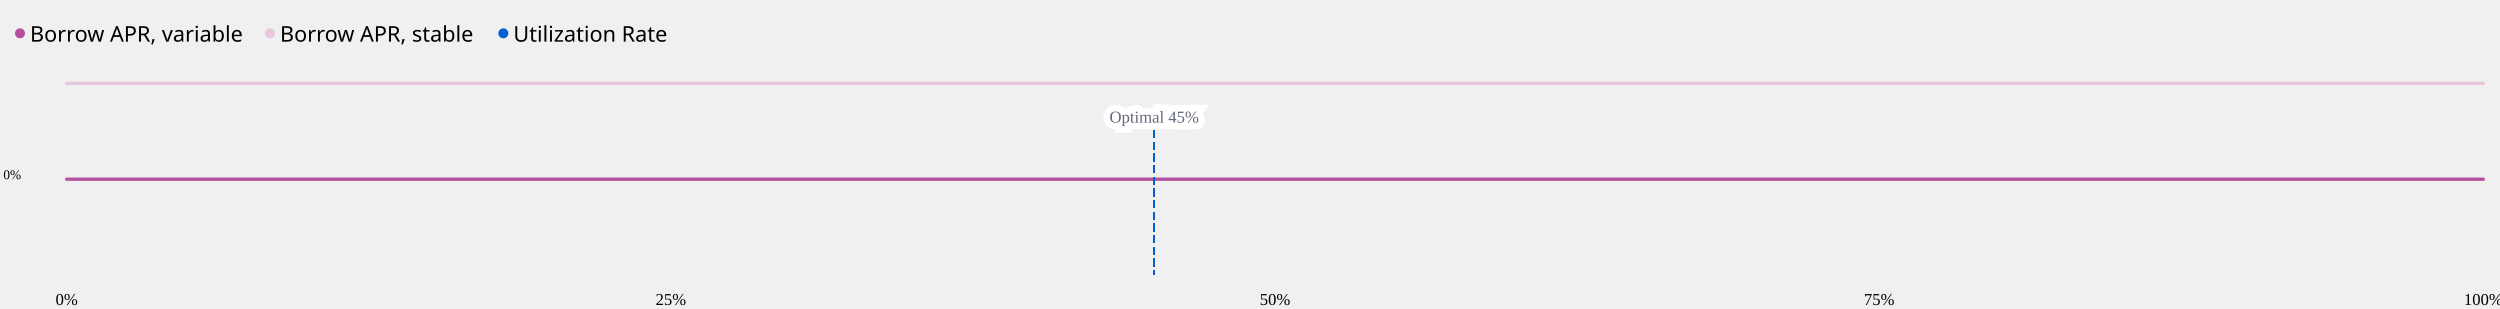
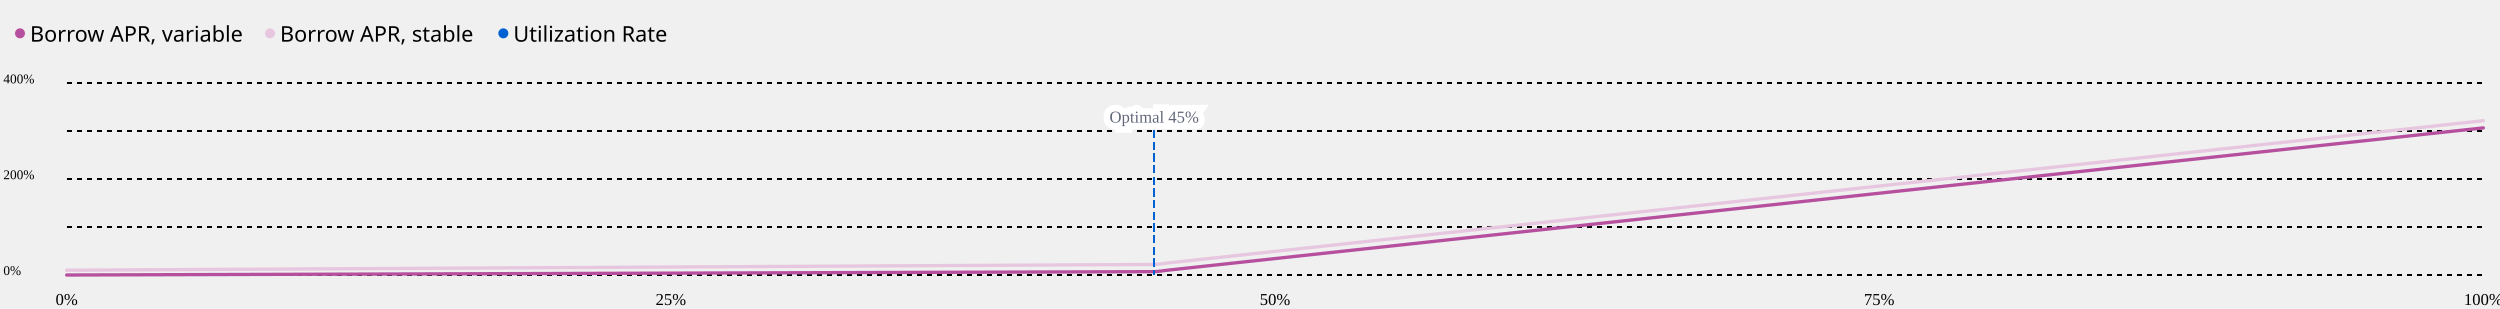
<svg xmlns="http://www.w3.org/2000/svg" style="background: white;" width="1500" height="185">
  <g style="color: black; font-size: 13px; font-family: sans-serif; transform: translate(18px, 25px);">
    <g>
      <circle r="3" cx="-6" cy="-5" style="fill: #B6509E" />
      <text>Borrow APR, variable</text>
    </g>
    <g style="transform: translateX(150px);">
      <circle r="3" cx="-6" cy="-5" style="fill: rgb(231, 198, 223)" />
      <text>Borrow APR, stable</text>
    </g>
    <g style="transform: translateX(290px);">
      <circle r="3" cx="-6" cy="-5" style="fill: rgb(0, 98, 210)" />
      <text>Utilization Rate</text>
    </g>
  </g>
  <g class="visx-group" transform="translate(40, 50)">
    <g class="visx-group visx-rows" transform="translate(0, 0)">
+       <line class="visx-line" x1="0" y1="115" x2="1450" y2="115" fill="transparent" shape-rendering="crispEdges" stroke="#000" stroke-width="1" stroke-dasharray="3,3" pointer-events="none" />
+       <line class="visx-line" x1="0" y1="86.25" x2="1450" y2="86.25" fill="transparent" shape-rendering="crispEdges" stroke="#000" stroke-width="1" stroke-dasharray="3,3" pointer-events="none" />
      <line class="visx-line" x1="0" y1="57.5" x2="1450" y2="57.5" fill="transparent" shape-rendering="crispEdges" stroke="#000" stroke-width="1" stroke-dasharray="3,3" pointer-events="none" />
+       <line class="visx-line" x1="0" y1="28.75" x2="1450" y2="28.75" fill="transparent" shape-rendering="crispEdges" stroke="#000" stroke-width="1" stroke-dasharray="3,3" pointer-events="none" />
+       <line class="visx-line" x1="0" y1="0" x2="1450" y2="0" fill="transparent" shape-rendering="crispEdges" stroke="#000" stroke-width="1" stroke-dasharray="3,3" pointer-events="none" />
    </g>
-     <path class="visx-linepath" d="M0,57.5C2.417,57.5,4.833,57.5,7.25,57.5C9.667,57.5,12.083,57.5,14.5,57.5C16.917,57.5,19.333,57.5,21.75,57.5C24.167,57.5,26.583,57.5,29,57.5C31.417,57.5,33.833,57.5,36.25,57.5C38.667,57.5,41.083,57.5,43.5,57.5C45.917,57.5,48.333,57.5,50.75,57.5C53.167,57.5,55.583,57.5,58,57.5C60.417,57.5,62.833,57.5,65.25,57.5C67.667,57.5,70.083,57.5,72.5,57.5C74.917,57.5,77.333,57.5,79.75,57.5C82.167,57.5,84.583,57.5,87,57.5C89.417,57.5,91.833,57.5,94.25,57.5C96.667,57.5,99.083,57.5,101.5,57.5C103.917,57.5,106.333,57.5,108.75,57.5C111.167,57.5,113.583,57.5,116,57.5C118.417,57.5,120.833,57.5,123.25,57.5C125.667,57.5,128.083,57.5,130.5,57.5C132.917,57.5,135.333,57.5,137.75,57.5C140.167,57.5,142.583,57.5,145,57.5C147.417,57.5,149.833,57.5,152.25,57.5C154.667,57.5,157.083,57.5,159.5,57.5C161.917,57.5,164.333,57.5,166.75,57.5C169.167,57.5,171.583,57.5,174,57.5C176.417,57.5,178.833,57.5,181.25,57.5C183.667,57.5,186.083,57.5,188.5,57.5C190.917,57.5,193.333,57.5,195.75,57.5C198.167,57.5,200.583,57.5,203,57.5C205.417,57.5,207.833,57.5,210.25,57.5C212.667,57.5,215.083,57.5,217.5,57.5C219.917,57.5,222.333,57.5,224.75,57.5C227.167,57.5,229.583,57.5,232,57.5C234.417,57.5,236.833,57.5,239.25,57.5C241.667,57.5,244.083,57.5,246.5,57.5C248.917,57.5,251.333,57.5,253.75,57.5C256.167,57.5,258.583,57.5,261,57.5C263.417,57.5,265.833,57.5,268.25,57.5C270.667,57.5,273.083,57.5,275.5,57.5C277.917,57.5,280.333,57.5,282.75,57.5C285.167,57.5,287.583,57.5,290,57.5C292.417,57.5,294.833,57.5,297.25,57.5C299.667,57.5,302.083,57.5,304.5,57.5C306.917,57.5,309.333,57.5,311.75,57.5C314.167,57.5,316.583,57.5,319,57.5C321.417,57.5,323.833,57.5,326.25,57.5C328.667,57.5,331.083,57.5,333.5,57.5C335.917,57.5,338.333,57.5,340.75,57.5C343.167,57.5,345.583,57.5,348,57.5C350.417,57.5,352.833,57.5,355.25,57.5C357.667,57.5,360.083,57.5,362.5,57.5C364.917,57.5,367.333,57.5,369.75,57.5C372.167,57.5,374.583,57.5,377,57.5C379.417,57.5,381.833,57.5,384.25,57.5C386.667,57.5,389.083,57.5,391.5,57.5C393.917,57.5,396.333,57.5,398.75,57.5C401.167,57.5,403.583,57.5,406,57.5C408.417,57.5,410.833,57.5,413.25,57.5C415.667,57.5,418.083,57.5,420.5,57.5C422.917,57.5,425.333,57.5,427.75,57.5C430.167,57.5,432.583,57.5,435,57.5C437.417,57.5,439.833,57.5,442.25,57.5C444.667,57.5,447.083,57.5,449.5,57.5C451.917,57.5,454.333,57.5,456.75,57.5C459.167,57.5,461.583,57.5,464,57.5C466.417,57.5,468.833,57.5,471.25,57.5C473.667,57.5,476.083,57.5,478.5,57.5C480.917,57.5,483.333,57.5,485.75,57.5C488.167,57.5,490.583,57.5,493,57.5C495.417,57.5,497.833,57.5,500.25,57.5C502.667,57.5,505.083,57.5,507.5,57.5C509.917,57.5,512.333,57.5,514.75,57.5C517.167,57.5,519.583,57.5,522,57.5C524.417,57.5,526.833,57.5,529.25,57.5C531.667,57.5,534.083,57.5,536.5,57.5C538.917,57.5,541.333,57.5,543.75,57.5C546.167,57.5,548.583,57.5,551,57.5C553.417,57.5,555.833,57.5,558.25,57.5C560.667,57.5,563.083,57.5,565.5,57.5C567.917,57.5,570.333,57.5,572.75,57.5C575.167,57.5,577.583,57.5,580,57.5C582.417,57.5,584.833,57.5,587.25,57.5C589.667,57.5,592.083,57.5,594.5,57.5C596.917,57.5,599.333,57.5,601.75,57.5C604.167,57.5,606.583,57.5,609,57.5C611.417,57.5,613.833,57.5,616.25,57.5C618.667,57.5,621.083,57.5,623.5,57.5C625.917,57.5,628.333,57.5,630.75,57.5C633.167,57.5,635.583,57.5,638,57.5C640.417,57.5,642.833,57.5,645.25,57.5C647.667,57.5,650.083,57.5,652.5,57.5C654.917,57.5,657.333,57.5,659.75,57.5C662.167,57.5,664.583,57.5,667,57.5C669.417,57.5,671.833,57.5,674.25,57.5C676.667,57.5,679.083,57.5,681.5,57.5C683.917,57.5,686.333,57.5,688.75,57.5C691.167,57.5,693.583,57.5,696,57.5C698.417,57.5,700.833,57.5,703.25,57.5C705.667,57.5,708.083,57.5,710.5,57.5C712.917,57.5,715.333,57.5,717.75,57.5C720.167,57.5,722.583,57.5,725,57.5C727.417,57.5,729.833,57.5,732.25,57.5C734.667,57.5,737.083,57.5,739.5,57.5C741.917,57.5,744.333,57.5,746.75,57.5C749.167,57.5,751.583,57.5,754,57.5C756.417,57.5,758.833,57.5,761.25,57.5C763.667,57.5,766.083,57.5,768.5,57.5C770.917,57.5,773.333,57.5,775.75,57.5C778.167,57.5,780.583,57.5,783,57.5C785.417,57.5,787.833,57.5,790.25,57.5C792.667,57.5,795.083,57.5,797.5,57.5C799.917,57.5,802.333,57.5,804.75,57.5C807.167,57.5,809.583,57.5,812,57.5C814.417,57.5,816.833,57.5,819.25,57.5C821.667,57.5,824.083,57.5,826.5,57.5C828.917,57.5,831.333,57.5,833.75,57.5C836.167,57.5,838.583,57.5,841,57.5C843.417,57.5,845.833,57.5,848.25,57.5C850.667,57.5,853.083,57.5,855.5,57.5C857.917,57.5,860.333,57.5,862.75,57.5C865.167,57.5,867.583,57.5,870,57.5C872.417,57.5,874.833,57.5,877.25,57.5C879.667,57.5,882.083,57.5,884.5,57.5C886.917,57.5,889.333,57.5,891.75,57.5C894.167,57.5,896.583,57.5,899,57.5C901.417,57.5,903.833,57.5,906.25,57.5C908.667,57.5,911.083,57.5,913.5,57.5C915.917,57.5,918.333,57.5,920.75,57.5C923.167,57.5,925.583,57.5,928,57.5C930.417,57.5,932.833,57.5,935.25,57.5C937.667,57.5,940.083,57.5,942.5,57.5C944.917,57.5,947.333,57.5,949.75,57.5C952.167,57.5,954.583,57.5,957,57.5C959.417,57.5,961.833,57.5,964.25,57.5C966.667,57.5,969.083,57.5,971.5,57.5C973.917,57.5,976.333,57.5,978.75,57.5C981.167,57.5,983.583,57.5,986,57.5C988.417,57.5,990.833,57.5,993.25,57.5C995.667,57.5,998.083,57.5,1000.5,57.5C1002.917,57.5,1005.333,57.5,1007.75,57.5C1010.167,57.5,1012.583,57.5,1015,57.5C1017.417,57.5,1019.833,57.5,1022.25,57.5C1024.667,57.5,1027.083,57.5,1029.5,57.5C1031.917,57.5,1034.333,57.5,1036.75,57.5C1039.167,57.5,1041.583,57.5,1044,57.5C1046.417,57.5,1048.833,57.5,1051.25,57.5C1053.667,57.5,1056.083,57.5,1058.5,57.5C1060.917,57.5,1063.333,57.5,1065.75,57.5C1068.167,57.5,1070.583,57.5,1073,57.5C1075.417,57.5,1077.833,57.5,1080.25,57.5C1082.667,57.5,1085.083,57.5,1087.5,57.5C1089.917,57.5,1092.333,57.5,1094.75,57.5C1097.167,57.5,1099.583,57.5,1102,57.5C1104.417,57.5,1106.833,57.5,1109.25,57.5C1111.667,57.5,1114.083,57.5,1116.5,57.5C1118.917,57.5,1121.333,57.5,1123.75,57.5C1126.167,57.5,1128.583,57.5,1131,57.5C1133.417,57.5,1135.833,57.5,1138.25,57.5C1140.667,57.5,1143.083,57.5,1145.5,57.5C1147.917,57.5,1150.333,57.5,1152.75,57.5C1155.167,57.5,1157.583,57.5,1160,57.5C1162.417,57.5,1164.833,57.5,1167.25,57.5C1169.667,57.5,1172.083,57.5,1174.5,57.5C1176.917,57.5,1179.333,57.5,1181.75,57.5C1184.167,57.5,1186.583,57.5,1189,57.5C1191.417,57.5,1193.833,57.5,1196.25,57.5C1198.667,57.5,1201.083,57.5,1203.5,57.5C1205.917,57.5,1208.333,57.5,1210.75,57.5C1213.167,57.5,1215.583,57.5,1218,57.5C1220.417,57.5,1222.833,57.5,1225.25,57.5C1227.667,57.5,1230.083,57.5,1232.5,57.5C1234.917,57.5,1237.333,57.5,1239.75,57.5C1242.167,57.5,1244.583,57.5,1247,57.5C1249.417,57.5,1251.833,57.5,1254.25,57.5C1256.667,57.5,1259.083,57.5,1261.5,57.5C1263.917,57.5,1266.333,57.5,1268.75,57.5C1271.167,57.5,1273.583,57.5,1276,57.5C1278.417,57.5,1280.833,57.5,1283.25,57.5C1285.667,57.5,1288.083,57.5,1290.5,57.5C1292.917,57.5,1295.333,57.5,1297.75,57.5C1300.167,57.5,1302.583,57.5,1305,57.5C1307.417,57.5,1309.833,57.5,1312.25,57.5C1314.667,57.5,1317.083,57.5,1319.5,57.5C1321.917,57.5,1324.333,57.5,1326.75,57.5C1329.167,57.5,1331.583,57.5,1334,57.5C1336.417,57.5,1338.833,57.5,1341.25,57.5C1343.667,57.5,1346.083,57.5,1348.5,57.5C1350.917,57.5,1353.333,57.5,1355.75,57.5C1358.167,57.5,1360.583,57.5,1363,57.5C1365.417,57.5,1367.833,57.5,1370.25,57.5C1372.667,57.5,1375.083,57.5,1377.5,57.5C1379.917,57.5,1382.333,57.5,1384.75,57.5C1387.167,57.5,1389.583,57.5,1392,57.5C1394.417,57.5,1396.833,57.5,1399.25,57.5C1401.667,57.5,1404.083,57.5,1406.5,57.5C1408.917,57.5,1411.333,57.5,1413.75,57.5C1416.167,57.5,1418.583,57.5,1421,57.5C1423.417,57.5,1425.833,57.5,1428.25,57.5C1430.667,57.5,1433.083,57.5,1435.5,57.5C1437.917,57.5,1440.333,57.5,1442.75,57.5C1445.167,57.5,1447.583,57.5,1450,57.5" fill="transparent" stroke-linecap="round" stroke="#B6509E" stroke-width="2" />
-     <path class="visx-linepath" d="M0,0C2.417,0,4.833,0,7.25,0C9.667,0,12.083,0,14.5,0C16.917,0,19.333,0,21.75,0C24.167,0,26.583,0,29,0C31.417,0,33.833,0,36.25,0C38.667,0,41.083,0,43.5,0C45.917,0,48.333,0,50.75,0C53.167,0,55.583,0,58,0C60.417,0,62.833,0,65.25,0C67.667,0,70.083,0,72.5,0C74.917,0,77.333,0,79.75,0C82.167,0,84.583,0,87,0C89.417,0,91.833,0,94.25,0C96.667,0,99.083,0,101.5,0C103.917,0,106.333,0,108.75,0C111.167,0,113.583,0,116,0C118.417,0,120.833,0,123.25,0C125.667,0,128.083,0,130.5,0C132.917,0,135.333,0,137.75,0C140.167,0,142.583,0,145,0C147.417,0,149.833,0,152.25,0C154.667,0,157.083,0,159.5,0C161.917,0,164.333,0,166.75,0C169.167,0,171.583,0,174,0C176.417,0,178.833,0,181.25,0C183.667,0,186.083,0,188.5,0C190.917,0,193.333,0,195.75,0C198.167,0,200.583,0,203,0C205.417,0,207.833,0,210.25,0C212.667,0,215.083,0,217.5,0C219.917,0,222.333,0,224.75,0C227.167,0,229.583,0,232,0C234.417,0,236.833,0,239.25,0C241.667,0,244.083,0,246.5,0C248.917,0,251.333,0,253.75,0C256.167,0,258.583,0,261,0C263.417,0,265.833,0,268.25,0C270.667,0,273.083,0,275.5,0C277.917,0,280.333,0,282.75,0C285.167,0,287.583,0,290,0C292.417,0,294.833,0,297.25,0C299.667,0,302.083,0,304.5,0C306.917,0,309.333,0,311.75,0C314.167,0,316.583,0,319,0C321.417,0,323.833,0,326.25,0C328.667,0,331.083,0,333.5,0C335.917,0,338.333,0,340.75,0C343.167,0,345.583,0,348,0C350.417,0,352.833,0,355.25,0C357.667,0,360.083,0,362.5,0C364.917,0,367.333,0,369.75,0C372.167,0,374.583,0,377,0C379.417,0,381.833,0,384.25,0C386.667,0,389.083,0,391.5,0C393.917,0,396.333,0,398.75,0C401.167,0,403.583,0,406,0C408.417,0,410.833,0,413.25,0C415.667,0,418.083,0,420.5,0C422.917,0,425.333,0,427.75,0C430.167,0,432.583,0,435,0C437.417,0,439.833,0,442.25,0C444.667,0,447.083,0,449.5,0C451.917,0,454.333,0,456.75,0C459.167,0,461.583,0,464,0C466.417,0,468.833,0,471.25,0C473.667,0,476.083,0,478.5,0C480.917,0,483.333,0,485.75,0C488.167,0,490.583,0,493,0C495.417,0,497.833,0,500.25,0C502.667,0,505.083,0,507.5,0C509.917,0,512.333,0,514.75,0C517.167,0,519.583,0,522,0C524.417,0,526.833,0,529.25,0C531.667,0,534.083,0,536.5,0C538.917,0,541.333,0,543.75,0C546.167,0,548.583,0,551,0C553.417,0,555.833,0,558.25,0C560.667,0,563.083,0,565.5,0C567.917,0,570.333,0,572.75,0C575.167,0,577.583,0,580,0C582.417,0,584.833,0,587.25,0C589.667,0,592.083,0,594.5,0C596.917,0,599.333,0,601.75,0C604.167,0,606.583,0,609,0C611.417,0,613.833,0,616.25,0C618.667,0,621.083,0,623.5,0C625.917,0,628.333,0,630.75,0C633.167,0,635.583,0,638,0C640.417,0,642.833,0,645.25,0C647.667,0,650.083,0,652.5,0C654.917,0,657.333,0,659.75,0C662.167,0,664.583,0,667,0C669.417,0,671.833,0,674.25,0C676.667,0,679.083,0,681.5,0C683.917,0,686.333,0,688.75,0C691.167,0,693.583,0,696,0C698.417,0,700.833,0,703.25,0C705.667,0,708.083,0,710.5,0C712.917,0,715.333,0,717.75,0C720.167,0,722.583,0,725,0C727.417,0,729.833,0,732.25,0C734.667,0,737.083,0,739.5,0C741.917,0,744.333,0,746.75,0C749.167,0,751.583,0,754,0C756.417,0,758.833,0,761.25,0C763.667,0,766.083,0,768.5,0C770.917,0,773.333,0,775.75,0C778.167,0,780.583,0,783,0C785.417,0,787.833,0,790.25,0C792.667,0,795.083,0,797.5,0C799.917,0,802.333,0,804.75,0C807.167,0,809.583,0,812,0C814.417,0,816.833,0,819.25,0C821.667,0,824.083,0,826.5,0C828.917,0,831.333,0,833.75,0C836.167,0,838.583,0,841,0C843.417,0,845.833,0,848.25,0C850.667,0,853.083,0,855.5,0C857.917,0,860.333,0,862.75,0C865.167,0,867.583,0,870,0C872.417,0,874.833,0,877.25,0C879.667,0,882.083,0,884.5,0C886.917,0,889.333,0,891.75,0C894.167,0,896.583,0,899,0C901.417,0,903.833,0,906.25,0C908.667,0,911.083,0,913.5,0C915.917,0,918.333,0,920.75,0C923.167,0,925.583,0,928,0C930.417,0,932.833,0,935.25,0C937.667,0,940.083,0,942.5,0C944.917,0,947.333,0,949.75,0C952.167,0,954.583,0,957,0C959.417,0,961.833,0,964.25,0C966.667,0,969.083,0,971.5,0C973.917,0,976.333,0,978.75,0C981.167,0,983.583,0,986,0C988.417,0,990.833,0,993.25,0C995.667,0,998.083,0,1000.5,0C1002.917,0,1005.333,0,1007.75,0C1010.167,0,1012.583,0,1015,0C1017.417,0,1019.833,0,1022.25,0C1024.667,0,1027.083,0,1029.5,0C1031.917,0,1034.333,0,1036.75,0C1039.167,0,1041.583,0,1044,0C1046.417,0,1048.833,0,1051.25,0C1053.667,0,1056.083,0,1058.5,0C1060.917,0,1063.333,0,1065.75,0C1068.167,0,1070.583,0,1073,0C1075.417,0,1077.833,0,1080.25,0C1082.667,0,1085.083,0,1087.5,0C1089.917,0,1092.333,0,1094.75,0C1097.167,0,1099.583,0,1102,0C1104.417,0,1106.833,0,1109.25,0C1111.667,0,1114.083,0,1116.5,0C1118.917,0,1121.333,0,1123.75,0C1126.167,0,1128.583,0,1131,0C1133.417,0,1135.833,0,1138.25,0C1140.667,0,1143.083,0,1145.5,0C1147.917,0,1150.333,0,1152.75,0C1155.167,0,1157.583,0,1160,0C1162.417,0,1164.833,0,1167.25,0C1169.667,0,1172.083,0,1174.5,0C1176.917,0,1179.333,0,1181.75,0C1184.167,0,1186.583,0,1189,0C1191.417,0,1193.833,0,1196.25,0C1198.667,0,1201.083,0,1203.5,0C1205.917,0,1208.333,0,1210.75,0C1213.167,0,1215.583,0,1218,0C1220.417,0,1222.833,0,1225.25,0C1227.667,0,1230.083,0,1232.5,0C1234.917,0,1237.333,0,1239.75,0C1242.167,0,1244.583,0,1247,0C1249.417,0,1251.833,0,1254.25,0C1256.667,0,1259.083,0,1261.5,0C1263.917,0,1266.333,0,1268.75,0C1271.167,0,1273.583,0,1276,0C1278.417,0,1280.833,0,1283.25,0C1285.667,0,1288.083,0,1290.5,0C1292.917,0,1295.333,0,1297.75,0C1300.167,0,1302.583,0,1305,0C1307.417,0,1309.833,0,1312.25,0C1314.667,0,1317.083,0,1319.5,0C1321.917,0,1324.333,0,1326.75,0C1329.167,0,1331.583,0,1334,0C1336.417,0,1338.833,0,1341.25,0C1343.667,0,1346.083,0,1348.5,0C1350.917,0,1353.333,0,1355.75,0C1358.167,0,1360.583,0,1363,0C1365.417,0,1367.833,0,1370.25,0C1372.667,0,1375.083,0,1377.5,0C1379.917,0,1382.333,0,1384.75,0C1387.167,0,1389.583,0,1392,0C1394.417,0,1396.833,0,1399.25,0C1401.667,0,1404.083,0,1406.5,0C1408.917,0,1411.333,0,1413.75,0C1416.167,0,1418.583,0,1421,0C1423.417,0,1425.833,0,1428.25,0C1430.667,0,1433.083,0,1435.5,0C1437.917,0,1440.333,0,1442.75,0C1445.167,0,1447.583,0,1450,0" fill="transparent" stroke-linecap="round" stroke="#E7C6DF" stroke-width="2" />
+     <path class="visx-linepath" d="M0,115C2.417,114.993,4.833,114.985,7.25,114.978C9.667,114.97,12.083,114.963,14.5,114.955C16.917,114.948,19.333,114.94,21.75,114.933C24.167,114.925,26.583,114.918,29,114.911C31.417,114.903,33.833,114.896,36.25,114.888C38.667,114.881,41.083,114.873,43.5,114.866C45.917,114.858,48.333,114.851,50.75,114.843C53.167,114.836,55.583,114.829,58,114.821C60.417,114.814,62.833,114.806,65.25,114.799C67.667,114.791,70.083,114.784,72.5,114.776C74.917,114.769,77.333,114.761,79.75,114.754C82.167,114.747,84.583,114.739,87,114.732C89.417,114.724,91.833,114.717,94.25,114.709C96.667,114.702,99.083,114.694,101.5,114.687C103.917,114.679,106.333,114.672,108.75,114.665C111.167,114.657,113.583,114.65,116,114.642C118.417,114.635,120.833,114.627,123.25,114.62C125.667,114.612,128.083,114.605,130.5,114.598C132.917,114.59,135.333,114.583,137.75,114.575C140.167,114.568,142.583,114.56,145,114.553C147.417,114.545,149.833,114.538,152.25,114.53C154.667,114.523,157.083,114.516,159.5,114.508C161.917,114.501,164.333,114.493,166.75,114.486C169.167,114.478,171.583,114.471,174,114.463C176.417,114.456,178.833,114.448,181.25,114.441C183.667,114.434,186.083,114.426,188.5,114.419C190.917,114.411,193.333,114.404,195.75,114.396C198.167,114.389,200.583,114.381,203,114.374C205.417,114.366,207.833,114.359,210.25,114.352C212.667,114.344,215.083,114.337,217.5,114.329C219.917,114.322,222.333,114.314,224.75,114.307C227.167,114.299,229.583,114.292,232,114.284C234.417,114.277,236.833,114.27,239.25,114.262C241.667,114.255,244.083,114.247,246.5,114.24C248.917,114.232,251.333,114.225,253.75,114.217C256.167,114.21,258.583,114.202,261,114.195C263.417,114.188,265.833,114.18,268.25,114.173C270.667,114.165,273.083,114.158,275.5,114.15C277.917,114.143,280.333,114.135,282.75,114.128C285.167,114.12,287.583,114.113,290,114.106C292.417,114.098,294.833,114.091,297.25,114.083C299.667,114.076,302.083,114.068,304.5,114.061C306.917,114.053,309.333,114.046,311.75,114.038C314.167,114.031,316.583,114.024,319,114.016C321.417,114.009,323.833,114.001,326.25,113.994C328.667,113.986,331.083,113.979,333.5,113.971C335.917,113.964,338.333,113.956,340.75,113.949C343.167,113.942,345.583,113.934,348,113.927C350.417,113.919,352.833,113.912,355.25,113.904C357.667,113.897,360.083,113.889,362.5,113.882C364.917,113.874,367.333,113.867,369.75,113.86C372.167,113.852,374.583,113.845,377,113.837C379.417,113.83,381.833,113.822,384.25,113.815C386.667,113.807,389.083,113.8,391.5,113.793C393.917,113.785,396.333,113.778,398.75,113.77C401.167,113.763,403.583,113.755,406,113.748C408.417,113.74,410.833,113.733,413.25,113.725C415.667,113.718,418.083,113.711,420.5,113.703C422.917,113.696,425.333,113.688,427.75,113.681C430.167,113.673,432.583,113.666,435,113.658C437.417,113.651,439.833,113.643,442.25,113.636C444.667,113.629,447.083,113.621,449.5,113.614C451.917,113.606,454.333,113.599,456.75,113.591C459.167,113.584,461.583,113.576,464,113.569C466.417,113.561,468.833,113.554,471.25,113.547C473.667,113.539,476.083,113.532,478.5,113.524C480.917,113.517,483.333,113.509,485.75,113.502C488.167,113.494,490.583,113.487,493,113.479C495.417,113.472,497.833,113.465,500.25,113.457C502.667,113.45,505.083,113.442,507.5,113.435C509.917,113.427,512.333,113.42,514.75,113.412C517.167,113.405,519.583,113.397,522,113.39C524.417,113.383,526.833,113.375,529.25,113.368C531.667,113.36,534.083,113.353,536.5,113.345C538.917,113.338,541.333,113.33,543.75,113.323C546.167,113.315,548.583,113.308,551,113.301C553.417,113.293,555.833,113.286,558.25,113.278C560.667,113.271,563.083,113.263,565.5,113.256C567.917,113.248,570.333,113.241,572.75,113.233C575.167,113.226,577.583,113.219,580,113.211C582.417,113.204,584.833,113.196,587.25,113.189C589.667,113.181,592.083,113.174,594.5,113.166C596.917,113.159,599.333,113.151,601.75,113.144C604.167,113.137,606.583,113.129,609,113.122C611.417,113.114,613.833,113.107,616.25,113.099C618.667,113.092,621.083,113.084,623.5,113.077C625.917,113.069,628.333,113.062,630.75,113.055C633.167,113.047,635.583,113.04,638,113.032C640.417,113.025,642.833,113.017,645.25,113.01C647.667,113.002,650.083,113.002,652.5,112.988C654.917,112.973,657.333,112.465,659.75,112.203C662.167,111.942,664.583,111.681,667,111.419C669.417,111.158,671.833,110.897,674.25,110.635C676.667,110.374,679.083,110.112,681.5,109.851C683.917,109.59,686.333,109.328,688.75,109.067C691.167,108.806,693.583,108.544,696,108.283C698.417,108.022,700.833,107.76,703.25,107.499C705.667,107.237,708.083,106.976,710.5,106.715C712.917,106.453,715.333,106.192,717.75,105.931C720.167,105.669,722.583,105.408,725,105.147C727.417,104.885,729.833,104.624,732.25,104.362C734.667,104.101,737.083,103.84,739.5,103.578C741.917,103.317,744.333,103.056,746.75,102.794C749.167,102.533,751.583,102.272,754,102.01C756.417,101.749,758.833,101.488,761.25,101.226C763.667,100.965,766.083,100.703,768.5,100.442C770.917,100.181,773.333,99.919,775.75,99.658C778.167,99.397,780.583,99.135,783,98.874C785.417,98.612,787.833,98.351,790.25,98.09C792.667,97.828,795.083,97.567,797.5,97.306C799.917,97.044,802.333,96.783,804.75,96.522C807.167,96.26,809.583,95.999,812,95.737C814.417,95.476,816.833,95.215,819.25,94.953C821.667,94.692,824.083,94.431,826.5,94.169C828.917,93.908,831.333,93.647,833.75,93.385C836.167,93.124,838.583,92.862,841,92.601C843.417,92.34,845.833,92.078,848.25,91.817C850.667,91.556,853.083,91.294,855.5,91.033C857.917,90.772,860.333,90.51,862.75,90.249C865.167,89.987,867.583,89.726,870,89.465C872.417,89.203,874.833,88.942,877.25,88.681C879.667,88.419,882.083,88.158,884.5,87.897C886.917,87.635,889.333,87.374,891.75,87.113C894.167,86.851,896.583,86.59,899,86.328C901.417,86.067,903.833,85.806,906.25,85.544C908.667,85.283,911.083,85.022,913.5,84.76C915.917,84.499,918.333,84.237,920.75,83.976C923.167,83.715,925.583,83.453,928,83.192C930.417,82.931,932.833,82.669,935.25,82.408C937.667,82.147,940.083,81.885,942.5,81.624C944.917,81.362,947.333,81.101,949.75,80.84C952.167,80.578,954.583,80.317,957,80.056C959.417,79.794,961.833,79.533,964.25,79.272C966.667,79.01,969.083,78.749,971.5,78.487C973.917,78.226,976.333,77.965,978.75,77.703C981.167,77.442,983.583,77.181,986,76.919C988.417,76.658,990.833,76.397,993.25,76.135C995.667,75.874,998.083,75.613,1000.5,75.351C1002.917,75.09,1005.333,74.828,1007.75,74.567C1010.167,74.306,1012.583,74.044,1015,73.783C1017.417,73.522,1019.833,73.26,1022.25,72.999C1024.667,72.737,1027.083,72.476,1029.5,72.215C1031.917,71.953,1034.333,71.692,1036.75,71.431C1039.167,71.169,1041.583,70.908,1044,70.647C1046.417,70.385,1048.833,70.124,1051.25,69.862C1053.667,69.601,1056.083,69.34,1058.5,69.078C1060.917,68.817,1063.333,68.556,1065.75,68.294C1068.167,68.033,1070.583,67.772,1073,67.51C1075.417,67.249,1077.833,66.988,1080.25,66.726C1082.667,66.465,1085.083,66.203,1087.5,65.942C1089.917,65.681,1092.333,65.419,1094.75,65.158C1097.167,64.897,1099.583,64.635,1102,64.374C1104.417,64.112,1106.833,63.851,1109.25,63.59C1111.667,63.328,1114.083,63.067,1116.5,62.806C1118.917,62.544,1121.333,62.283,1123.75,62.022C1126.167,61.76,1128.583,61.499,1131,61.237C1133.417,60.976,1135.833,60.715,1138.25,60.453C1140.667,60.192,1143.083,59.931,1145.5,59.669C1147.917,59.408,1150.333,59.147,1152.75,58.885C1155.167,58.624,1157.583,58.362,1160,58.101C1162.417,57.84,1164.833,57.578,1167.25,57.317C1169.667,57.056,1172.083,56.794,1174.5,56.533C1176.917,56.272,1179.333,56.01,1181.75,55.749C1184.167,55.487,1186.583,55.226,1189,54.965C1191.417,54.703,1193.833,54.442,1196.25,54.181C1198.667,53.919,1201.083,53.658,1203.5,53.397C1205.917,53.135,1208.333,52.874,1210.75,52.613C1213.167,52.351,1215.583,52.09,1218,51.828C1220.417,51.567,1222.833,51.306,1225.25,51.044C1227.667,50.783,1230.083,50.522,1232.5,50.26C1234.917,49.999,1237.333,49.737,1239.75,49.476C1242.167,49.215,1244.583,48.953,1247,48.692C1249.417,48.431,1251.833,48.169,1254.25,47.908C1256.667,47.647,1259.083,47.385,1261.5,47.124C1263.917,46.862,1266.333,46.601,1268.75,46.34C1271.167,46.078,1273.583,45.817,1276,45.556C1278.417,45.294,1280.833,45.033,1283.25,44.772C1285.667,44.51,1288.083,44.249,1290.5,43.987C1292.917,43.726,1295.333,43.465,1297.75,43.203C1300.167,42.942,1302.583,42.681,1305,42.419C1307.417,42.158,1309.833,41.897,1312.25,41.635C1314.667,41.374,1317.083,41.112,1319.5,40.851C1321.917,40.59,1324.333,40.328,1326.75,40.067C1329.167,39.806,1331.583,39.544,1334,39.283C1336.417,39.022,1338.833,38.76,1341.25,38.499C1343.667,38.237,1346.083,37.976,1348.5,37.715C1350.917,37.453,1353.333,37.192,1355.75,36.931C1358.167,36.669,1360.583,36.408,1363,36.147C1365.417,35.885,1367.833,35.624,1370.25,35.362C1372.667,35.101,1375.083,34.84,1377.5,34.578C1379.917,34.317,1382.333,34.056,1384.75,33.794C1387.167,33.533,1389.583,33.272,1392,33.01C1394.417,32.749,1396.833,32.488,1399.25,32.226C1401.667,31.965,1404.083,31.703,1406.5,31.442C1408.917,31.181,1411.333,30.919,1413.75,30.658C1416.167,30.397,1418.583,30.135,1421,29.874C1423.417,29.612,1425.833,29.351,1428.25,29.09C1430.667,28.828,1433.083,28.567,1435.5,28.306C1437.917,28.044,1440.333,27.783,1442.75,27.522C1445.167,27.26,1447.583,26.999,1450,26.738" fill="transparent" stroke-linecap="round" stroke="#B6509E" stroke-width="2" />
+     <path class="visx-linepath" d="M0,112.125C2.417,112.112,4.833,112.099,7.25,112.087C9.667,112.074,12.083,112.061,14.5,112.048C16.917,112.036,19.333,112.023,21.75,112.01C24.167,111.997,26.583,111.984,29,111.972C31.417,111.959,33.833,111.946,36.25,111.933C38.667,111.921,41.083,111.908,43.5,111.895C45.917,111.882,48.333,111.869,50.75,111.857C53.167,111.844,55.583,111.831,58,111.818C60.417,111.806,62.833,111.793,65.25,111.78C67.667,111.767,70.083,111.754,72.5,111.742C74.917,111.729,77.333,111.716,79.75,111.703C82.167,111.691,84.583,111.678,87,111.665C89.417,111.652,91.833,111.639,94.25,111.627C96.667,111.614,99.083,111.601,101.5,111.588C103.917,111.576,106.333,111.563,108.75,111.55C111.167,111.537,113.583,111.524,116,111.512C118.417,111.499,120.833,111.486,123.25,111.473C125.667,111.461,128.083,111.448,130.5,111.435C132.917,111.422,135.333,111.409,137.75,111.397C140.167,111.384,142.583,111.371,145,111.358C147.417,111.346,149.833,111.333,152.25,111.32C154.667,111.307,157.083,111.294,159.5,111.282C161.917,111.269,164.333,111.256,166.75,111.243C169.167,111.231,171.583,111.218,174,111.205C176.417,111.192,178.833,111.179,181.25,111.167C183.667,111.154,186.083,111.141,188.5,111.128C190.917,111.116,193.333,111.103,195.75,111.09C198.167,111.077,200.583,111.064,203,111.052C205.417,111.039,207.833,111.026,210.25,111.013C212.667,111.001,215.083,110.988,217.5,110.975C219.917,110.962,222.333,110.949,224.75,110.937C227.167,110.924,229.583,110.911,232,110.898C234.417,110.886,236.833,110.873,239.25,110.86C241.667,110.847,244.083,110.834,246.5,110.822C248.917,110.809,251.333,110.796,253.75,110.783C256.167,110.771,258.583,110.758,261,110.745C263.417,110.732,265.833,110.719,268.25,110.707C270.667,110.694,273.083,110.681,275.5,110.668C277.917,110.656,280.333,110.643,282.75,110.63C285.167,110.617,287.583,110.604,290,110.592C292.417,110.579,294.833,110.566,297.25,110.553C299.667,110.541,302.083,110.528,304.5,110.515C306.917,110.502,309.333,110.489,311.75,110.477C314.167,110.464,316.583,110.451,319,110.438C321.417,110.426,323.833,110.413,326.25,110.4C328.667,110.387,331.083,110.374,333.5,110.362C335.917,110.349,338.333,110.336,340.75,110.323C343.167,110.311,345.583,110.298,348,110.285C350.417,110.272,352.833,110.259,355.25,110.247C357.667,110.234,360.083,110.221,362.5,110.208C364.917,110.196,367.333,110.183,369.75,110.17C372.167,110.157,374.583,110.144,377,110.132C379.417,110.119,381.833,110.106,384.25,110.093C386.667,110.081,389.083,110.068,391.5,110.055C393.917,110.042,396.333,110.029,398.75,110.017C401.167,110.004,403.583,109.991,406,109.978C408.417,109.966,410.833,109.953,413.25,109.94C415.667,109.927,418.083,109.914,420.5,109.902C422.917,109.889,425.333,109.876,427.75,109.863C430.167,109.851,432.583,109.838,435,109.825C437.417,109.812,439.833,109.799,442.25,109.787C444.667,109.774,447.083,109.761,449.5,109.748C451.917,109.736,454.333,109.723,456.75,109.71C459.167,109.697,461.583,109.684,464,109.672C466.417,109.659,468.833,109.646,471.25,109.633C473.667,109.621,476.083,109.608,478.5,109.595C480.917,109.582,483.333,109.569,485.75,109.557C488.167,109.544,490.583,109.531,493,109.518C495.417,109.506,497.833,109.493,500.25,109.48C502.667,109.467,505.083,109.454,507.5,109.442C509.917,109.429,512.333,109.416,514.75,109.403C517.167,109.391,519.583,109.378,522,109.365C524.417,109.352,526.833,109.339,529.25,109.327C531.667,109.314,534.083,109.301,536.5,109.288C538.917,109.276,541.333,109.263,543.75,109.25C546.167,109.237,548.583,109.224,551,109.212C553.417,109.199,555.833,109.186,558.25,109.173C560.667,109.161,563.083,109.148,565.5,109.135C567.917,109.122,570.333,109.109,572.75,109.097C575.167,109.084,577.583,109.071,580,109.058C582.417,109.046,584.833,109.033,587.25,109.02C589.667,109.007,592.083,108.994,594.5,108.982C596.917,108.969,599.333,108.956,601.75,108.943C604.167,108.931,606.583,108.918,609,108.905C611.417,108.892,613.833,108.879,616.25,108.867C618.667,108.854,621.083,108.841,623.5,108.828C625.917,108.816,628.333,108.803,630.75,108.79C633.167,108.777,635.583,108.764,638,108.752C640.417,108.739,642.833,108.726,645.25,108.713C647.667,108.701,650.083,108.701,652.5,108.675C654.917,108.649,657.333,108.152,659.75,107.891C662.167,107.63,664.583,107.368,667,107.107C669.417,106.845,671.833,106.584,674.25,106.323C676.667,106.061,679.083,105.8,681.5,105.539C683.917,105.277,686.333,105.016,688.75,104.755C691.167,104.493,693.583,104.232,696,103.97C698.417,103.709,700.833,103.448,703.25,103.186C705.667,102.925,708.083,102.664,710.5,102.402C712.917,102.141,715.333,101.88,717.75,101.618C720.167,101.357,722.583,101.095,725,100.834C727.417,100.573,729.833,100.311,732.25,100.05C734.667,99.789,737.083,99.527,739.5,99.266C741.917,99.005,744.333,98.743,746.75,98.482C749.167,98.22,751.583,97.959,754,97.698C756.417,97.436,758.833,97.175,761.25,96.914C763.667,96.652,766.083,96.391,768.5,96.13C770.917,95.868,773.333,95.607,775.75,95.345C778.167,95.084,780.583,94.823,783,94.561C785.417,94.3,787.833,94.039,790.25,93.777C792.667,93.516,795.083,93.255,797.5,92.993C799.917,92.732,802.333,92.47,804.75,92.209C807.167,91.948,809.583,91.686,812,91.425C814.417,91.164,816.833,90.902,819.25,90.641C821.667,90.38,824.083,90.118,826.5,89.857C828.917,89.595,831.333,89.334,833.75,89.073C836.167,88.811,838.583,88.55,841,88.289C843.417,88.027,845.833,87.766,848.25,87.505C850.667,87.243,853.083,86.982,855.5,86.72C857.917,86.459,860.333,86.198,862.75,85.936C865.167,85.675,867.583,85.414,870,85.152C872.417,84.891,874.833,84.63,877.25,84.368C879.667,84.107,882.083,83.845,884.5,83.584C886.917,83.323,889.333,83.061,891.75,82.8C894.167,82.539,896.583,82.277,899,82.016C901.417,81.755,903.833,81.493,906.25,81.232C908.667,80.97,911.083,80.709,913.5,80.448C915.917,80.186,918.333,79.925,920.75,79.664C923.167,79.402,925.583,79.141,928,78.88C930.417,78.618,932.833,78.357,935.25,78.095C937.667,77.834,940.083,77.573,942.5,77.311C944.917,77.05,947.333,76.789,949.75,76.527C952.167,76.266,954.583,76.005,957,75.743C959.417,75.482,961.833,75.22,964.25,74.959C966.667,74.698,969.083,74.436,971.5,74.175C973.917,73.914,976.333,73.652,978.75,73.391C981.167,73.13,983.583,72.868,986,72.607C988.417,72.345,990.833,72.084,993.25,71.823C995.667,71.561,998.083,71.3,1000.5,71.039C1002.917,70.777,1005.333,70.516,1007.75,70.255C1010.167,69.993,1012.583,69.732,1015,69.47C1017.417,69.209,1019.833,68.948,1022.25,68.686C1024.667,68.425,1027.083,68.164,1029.5,67.902C1031.917,67.641,1034.333,67.38,1036.75,67.118C1039.167,66.857,1041.583,66.595,1044,66.334C1046.417,66.073,1048.833,65.811,1051.25,65.55C1053.667,65.289,1056.083,65.027,1058.5,64.766C1060.917,64.505,1063.333,64.243,1065.75,63.982C1068.167,63.72,1070.583,63.459,1073,63.198C1075.417,62.936,1077.833,62.675,1080.25,62.414C1082.667,62.152,1085.083,61.891,1087.5,61.63C1089.917,61.368,1092.333,61.107,1094.75,60.845C1097.167,60.584,1099.583,60.323,1102,60.061C1104.417,59.8,1106.833,59.539,1109.25,59.277C1111.667,59.016,1114.083,58.755,1116.5,58.493C1118.917,58.232,1121.333,57.97,1123.75,57.709C1126.167,57.448,1128.583,57.186,1131,56.925C1133.417,56.664,1135.833,56.402,1138.25,56.141C1140.667,55.88,1143.083,55.618,1145.5,55.357C1147.917,55.095,1150.333,54.834,1152.75,54.573C1155.167,54.311,1157.583,54.05,1160,53.789C1162.417,53.527,1164.833,53.266,1167.25,53.005C1169.667,52.743,1172.083,52.482,1174.5,52.22C1176.917,51.959,1179.333,51.698,1181.75,51.436C1184.167,51.175,1186.583,50.914,1189,50.652C1191.417,50.391,1193.833,50.13,1196.25,49.868C1198.667,49.607,1201.083,49.345,1203.5,49.084C1205.917,48.823,1208.333,48.561,1210.75,48.3C1213.167,48.039,1215.583,47.777,1218,47.516C1220.417,47.255,1222.833,46.993,1225.25,46.732C1227.667,46.47,1230.083,46.209,1232.5,45.948C1234.917,45.686,1237.333,45.425,1239.75,45.164C1242.167,44.902,1244.583,44.641,1247,44.38C1249.417,44.118,1251.833,43.857,1254.25,43.595C1256.667,43.334,1259.083,43.073,1261.5,42.811C1263.917,42.55,1266.333,42.289,1268.75,42.027C1271.167,41.766,1273.583,41.505,1276,41.243C1278.417,40.982,1280.833,40.72,1283.25,40.459C1285.667,40.198,1288.083,39.936,1290.5,39.675C1292.917,39.414,1295.333,39.152,1297.75,38.891C1300.167,38.63,1302.583,38.368,1305,38.107C1307.417,37.845,1309.833,37.584,1312.25,37.323C1314.667,37.061,1317.083,36.8,1319.5,36.539C1321.917,36.277,1324.333,36.016,1326.75,35.755C1329.167,35.493,1331.583,35.232,1334,34.97C1336.417,34.709,1338.833,34.448,1341.25,34.186C1343.667,33.925,1346.083,33.664,1348.5,33.402C1350.917,33.141,1353.333,32.88,1355.75,32.618C1358.167,32.357,1360.583,32.095,1363,31.834C1365.417,31.573,1367.833,31.311,1370.25,31.05C1372.667,30.789,1375.083,30.527,1377.5,30.266C1379.917,30.005,1382.333,29.743,1384.75,29.482C1387.167,29.22,1389.583,28.959,1392,28.698C1394.417,28.436,1396.833,28.175,1399.25,27.914C1401.667,27.652,1404.083,27.391,1406.5,27.13C1408.917,26.868,1411.333,26.607,1413.75,26.345C1416.167,26.084,1418.583,25.823,1421,25.561C1423.417,25.3,1425.833,25.039,1428.25,24.777C1430.667,24.516,1433.083,24.255,1435.5,23.993C1437.917,23.732,1440.333,23.47,1442.75,23.209C1445.167,22.948,1447.583,22.686,1450,22.425" fill="transparent" stroke-linecap="round" stroke="#E7C6DF" stroke-width="2" />
    <g class="visx-group visx-axis visx-axis-bottom" transform="translate(0, 115)">
      <g class="visx-group visx-axis-tick" transform="translate(0, 0)">
        <line class="visx-line" x1="0" y1="0" x2="0" y2="8" fill="transparent" shape-rendering="crispEdges" stroke="#000" stroke-width="0" stroke-linecap="square" />
        <svg x="0" y="0" font-size="10" style="overflow:visible">
          <text transform="" x="0" y="18" fill="#000" font-size="10" text-anchor="middle">
            <tspan x="0" dy="0em">0%</tspan>
          </text>
        </svg>
      </g>
      <g class="visx-group visx-axis-tick" transform="translate(0, 0)">
        <line class="visx-line" x1="362.5" y1="0" x2="362.5" y2="8" fill="transparent" shape-rendering="crispEdges" stroke="#000" stroke-width="0" stroke-linecap="square" />
        <svg x="0" y="0" font-size="10" style="overflow:visible">
          <text transform="" x="362.5" y="18" fill="#000" font-size="10" text-anchor="middle">
            <tspan x="362.5" dy="0em">25%</tspan>
          </text>
        </svg>
      </g>
      <g class="visx-group visx-axis-tick" transform="translate(0, 0)">
        <line class="visx-line" x1="725" y1="0" x2="725" y2="8" fill="transparent" shape-rendering="crispEdges" stroke="#000" stroke-width="0" stroke-linecap="square" />
        <svg x="0" y="0" font-size="10" style="overflow:visible">
          <text transform="" x="725" y="18" fill="#000" font-size="10" text-anchor="middle">
            <tspan x="725" dy="0em">50%</tspan>
          </text>
        </svg>
      </g>
      <g class="visx-group visx-axis-tick" transform="translate(0, 0)">
        <line class="visx-line" x1="1087.5" y1="0" x2="1087.5" y2="8" fill="transparent" shape-rendering="crispEdges" stroke="#000" stroke-width="0" stroke-linecap="square" />
        <svg x="0" y="0" font-size="10" style="overflow:visible">
          <text transform="" x="1087.5" y="18" fill="#000" font-size="10" text-anchor="middle">
            <tspan x="1087.5" dy="0em">75%</tspan>
          </text>
        </svg>
      </g>
      <g class="visx-group visx-axis-tick" transform="translate(0, 0)">
        <line class="visx-line" x1="1450" y1="0" x2="1450" y2="8" fill="transparent" shape-rendering="crispEdges" stroke="#000" stroke-width="0" stroke-linecap="square" />
        <svg x="0" y="0" font-size="10" style="overflow:visible">
          <text transform="" x="1450" y="18" fill="#000" font-size="10" text-anchor="middle">
            <tspan x="1450" dy="0em">100%</tspan>
          </text>
        </svg>
      </g>
      <line class="visx-line visx-axis-line" x1="0.5" y1="0" x2="1450.5" y2="0" fill="transparent" shape-rendering="crispEdges" stroke="#222" stroke-width="0" />
    </g>
    <g class="visx-group visx-axis visx-axis-left" transform="translate(0, 0)">
      <g class="visx-group visx-axis-tick" transform="translate(0, 0)">
+         <line class="visx-line" x1="0" y1="115" x2="-8" y2="115" fill="transparent" shape-rendering="crispEdges" stroke="#222" stroke-width="0" stroke-linecap="square" />
+         <svg x="-30" y="0" font-size="8" style="overflow:visible">
+           <text transform="" x="-8" y="115" fill="#000" font-size="8" text-anchor="start">
+             <tspan x="-8" dy="0em">0%</tspan>
+           </text>
+         </svg>
+       </g>
+       <g class="visx-group visx-axis-tick" transform="translate(0, 0)">
        <line class="visx-line" x1="0" y1="57.5" x2="-8" y2="57.5" fill="transparent" shape-rendering="crispEdges" stroke="#222" stroke-width="0" stroke-linecap="square" />
        <svg x="-30" y="0" font-size="8" style="overflow:visible">
          <text transform="" x="-8" y="57.5" fill="#000" font-size="8" text-anchor="start">
-             <tspan x="-8" dy="0em">0%</tspan>
+             <tspan x="-8" dy="0em">200%</tspan>
+           </text>
+         </svg>
+       </g>
+       <g class="visx-group visx-axis-tick" transform="translate(0, 0)">
+         <line class="visx-line" x1="0" y1="0" x2="-8" y2="0" fill="transparent" shape-rendering="crispEdges" stroke="#222" stroke-width="0" stroke-linecap="square" />
+         <svg x="-30" y="0" font-size="8" style="overflow:visible">
+           <text transform="" x="-8" y="0" fill="#000" font-size="8" text-anchor="start">
+             <tspan x="-8" dy="0em">400%</tspan>
          </text>
        </svg>
      </g>
      <line class="visx-line visx-axis-line" x1="0" y1="115.5" x2="0" y2="0.5" fill="transparent" shape-rendering="crispEdges" stroke="#222" stroke-width="0" />
    </g>
    <rect class="visx-bar" width="1450" height="115" fill="transparent" />
    <line class="visx-line" x1="652.5" y1="28" x2="652.5" y2="115" fill="transparent" shape-rendering="crispEdges" stroke="#0062D2" stroke-width="1" pointer-events="none" stroke-dasharray="5,2" />
    <svg x="0" y="0" font-size="10px" style="overflow:visible">
      <text transform="" x="652.5" y="20" font-size="10px" fill="#fff" stroke="#fff" stroke-width="0.8em" text-anchor="middle">
        <tspan x="652.5" dy="0.355em">Optimal 45%</tspan>
      </text>
    </svg>
    <svg x="0" y="0" font-size="10px" style="overflow:visible">
      <text transform="" x="652.5" y="20" font-size="10px" fill="#62677B" text-anchor="middle">
        <tspan x="652.5" dy="0.355em">Optimal 45%</tspan>
      </text>
    </svg>
  </g>
</svg>
